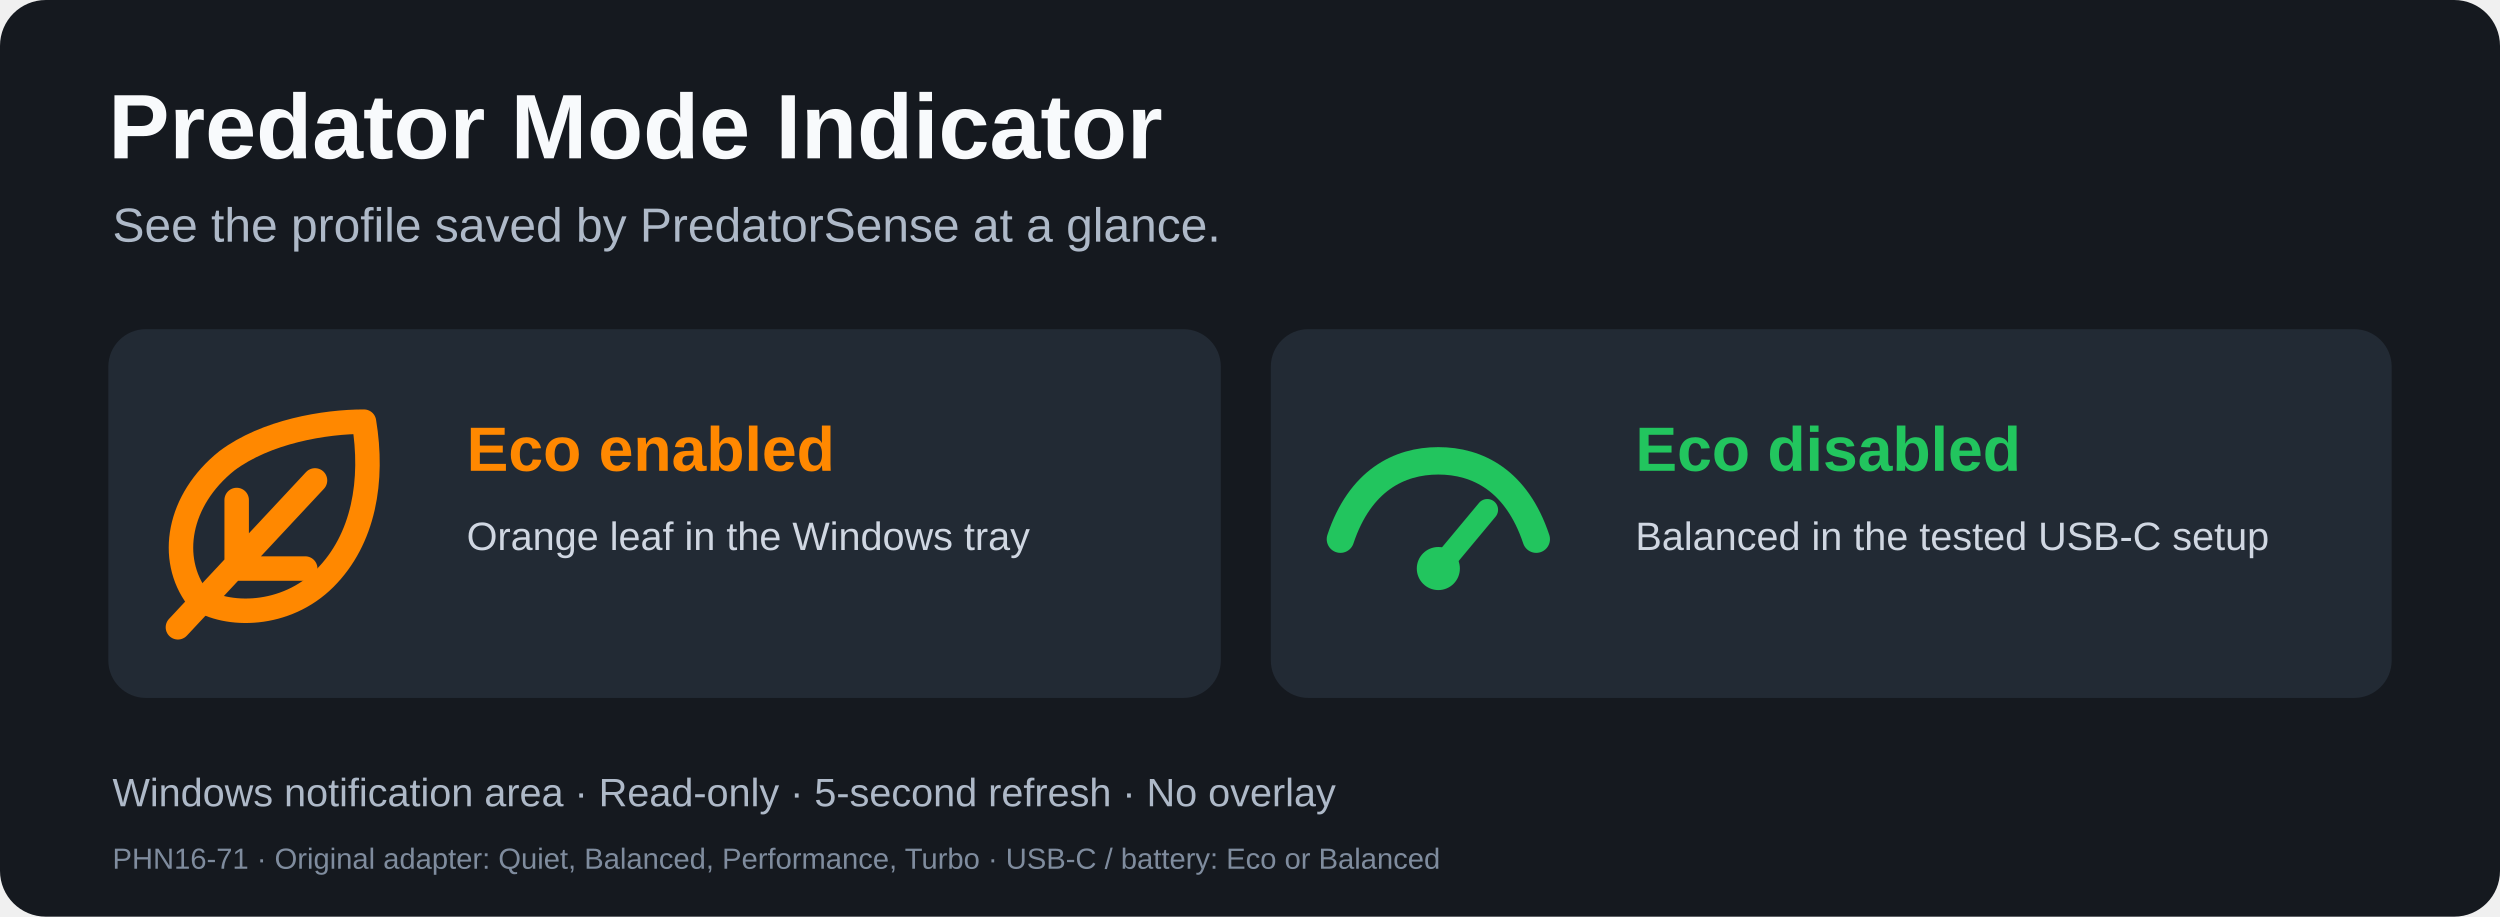
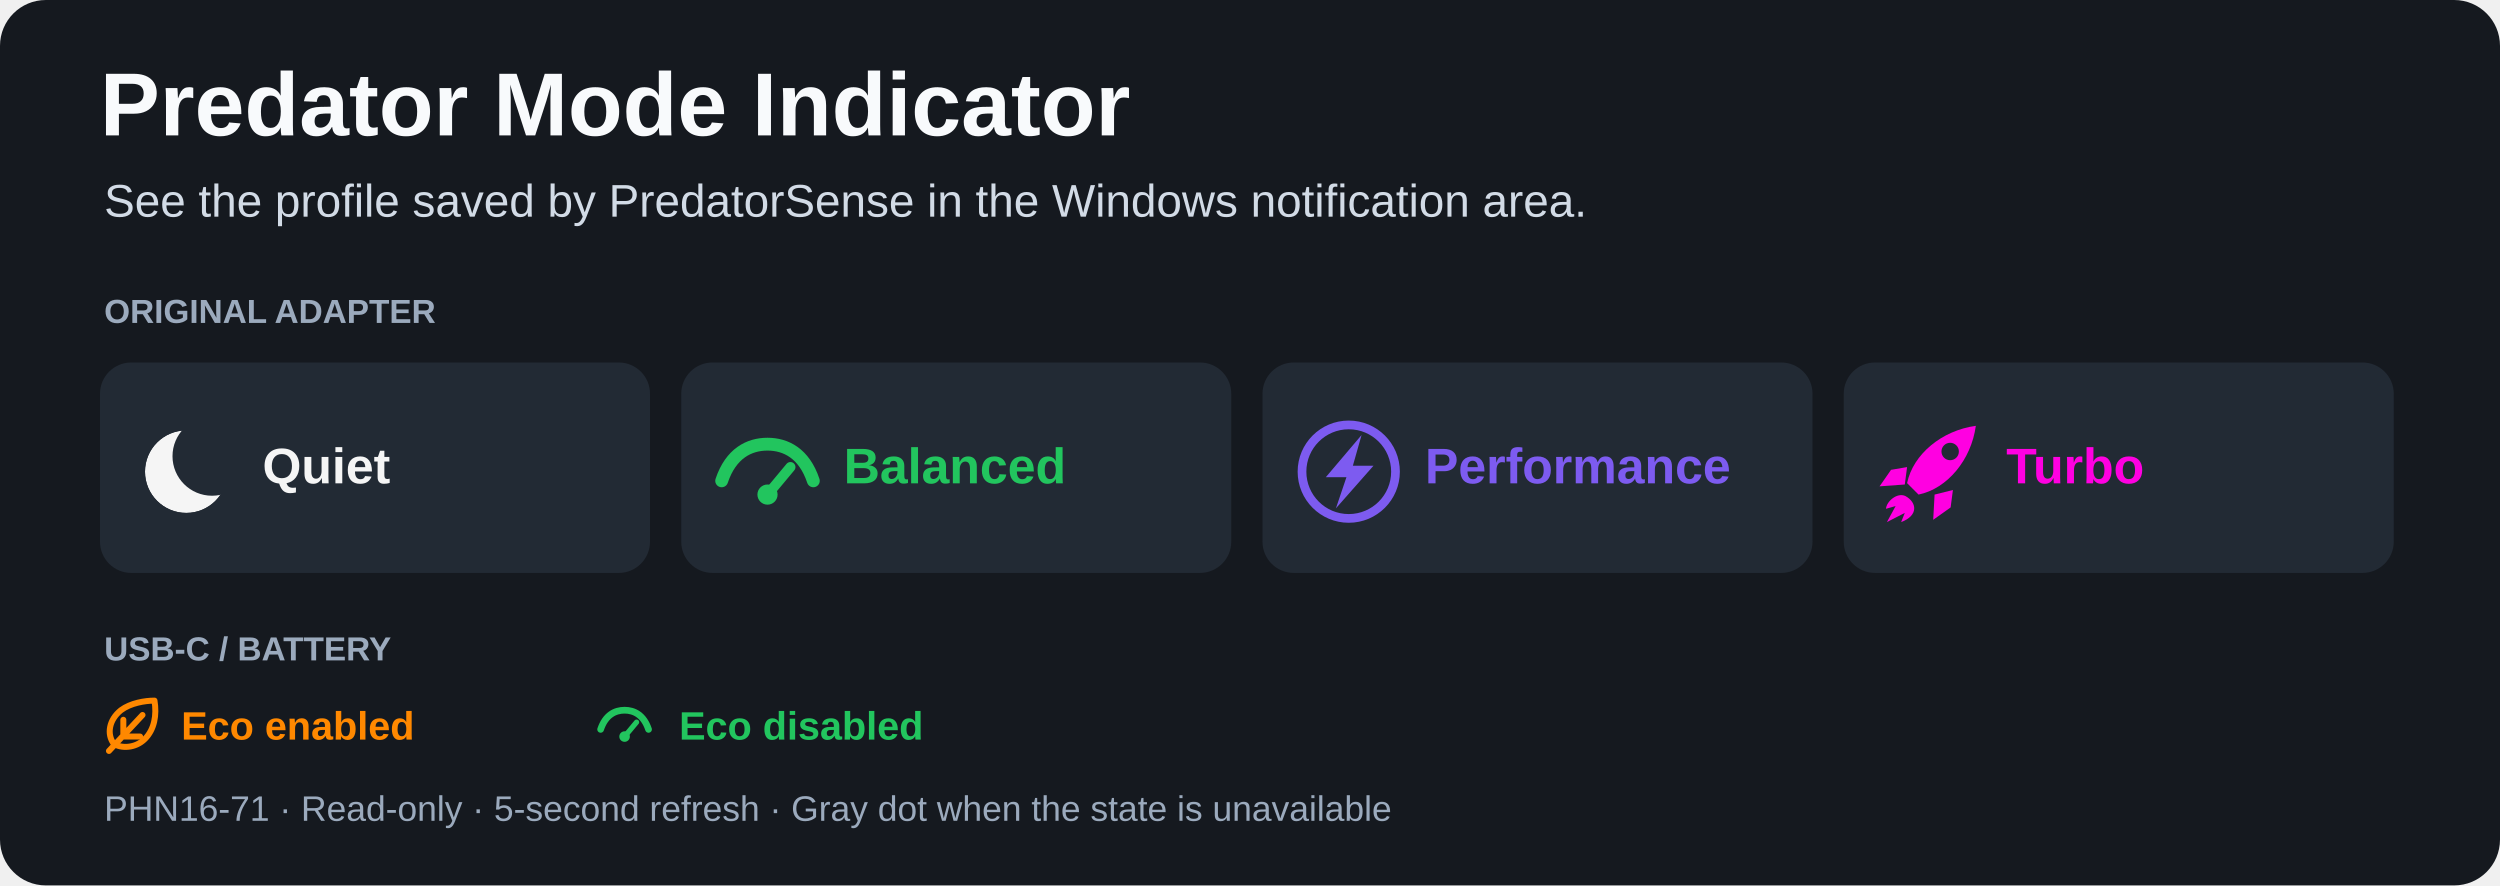
- <svg xmlns="http://www.w3.org/2000/svg" width="1200" height="440" viewBox="0 0 1200 440">
-   <rect width="1200" height="440" rx="22" fill="#15191f" />
-   <text x="52" y="76" fill="#f8fafc" font-family="Segoe UI,Arial,sans-serif" font-size="44" font-weight="700">Predator Mode Indicator</text>
-   <text x="54" y="116" fill="#aeb9c8" font-family="Segoe UI,Arial,sans-serif" font-size="23">See the profile saved by PredatorSense at a glance.</text>
-   <rect x="52" y="158" width="534" height="177" rx="18" fill="#222a34" />
-   <rect x="610" y="158" width="538" height="177" rx="18" fill="#222a34" />
-   <g transform="translate(76 193) scale(4.7)">
-     <path d="M4 20 C1 16 2 10 7 6 C11 3 17 2 21 2 C22 8 21 14 17 18 C13 22 7 22 4 20" fill="none" stroke="#FF8800" stroke-width="2.5" stroke-linecap="round" stroke-linejoin="round" />
-     <path d="M2 23 L16 8 M8 17 L8 10 M8 17 L15 17" fill="none" stroke="#FF8800" stroke-width="2.5" stroke-linecap="round" stroke-linejoin="round" />
+ <svg xmlns="http://www.w3.org/2000/svg" width="1200" height="425" viewBox="0 0 1200 425">
+   <rect width="1200" height="425" rx="22" fill="#15191f" />
+   <text x="48" y="65" fill="#F8FAFC" font-family="Segoe UI, Arial, sans-serif" font-size="43" font-weight="700">Predator Mode Indicator</text>
+   <text x="50" y="104" fill="#D2DBE6" font-family="Segoe UI, Arial, sans-serif" font-size="22" font-weight="400">See the profile saved by PredatorSense in the Windows notification area.</text>
+   <text x="50" y="155" fill="#9BAABD" font-family="Segoe UI, Arial, sans-serif" font-size="16" font-weight="700">ORIGINAL ADAPTER</text>
+   <rect x="48" y="174" width="264" height="101" rx="15" fill="#222a34" />
+   <g transform="translate(63 200) scale(2.2)">
+     <mask id="moon">
+       <circle cx="12" cy="12" r="9" fill="white" />
+       <circle cx="17.625" cy="8.625" r="8.625" fill="black" />
+     </mask>
+     <circle cx="12" cy="12" r="9" fill="#F5F5F5" mask="url(#moon)" />
  </g>
-   <text x="224" y="226" fill="#ff8800" font-family="Segoe UI,Arial,sans-serif" font-size="30" font-weight="700">Eco enabled</text>
-   <text x="224" y="264" fill="#d0d7e2" font-family="Segoe UI,Arial,sans-serif" font-size="19">Orange leaf in the Windows tray</text>
-   <g transform="translate(634 193) scale(4.7)">
+   <text x="126" y="232" fill="#F5F5F5" font-family="Segoe UI, Arial, sans-serif" font-size="24" font-weight="700">Quiet</text>
+   <rect x="327" y="174" width="264" height="101" rx="15" fill="#222a34" />
+   <g transform="translate(342 200) scale(2.2)">
    <path d="M2 14 C4 8 8 6 12 6 C16 6 20 8 22 14" fill="none" stroke="#22C55E" stroke-width="2.8" stroke-linecap="round" stroke-linejoin="round" />
    <path d="M12 17 L17 11" fill="none" stroke="#22C55E" stroke-width="2.2" stroke-linecap="round" stroke-linejoin="round" />
    <circle cx="12" cy="17" r="2.2" fill="#22C55E" />
  </g>
-   <text x="785" y="226" fill="#22c55e" font-family="Segoe UI,Arial,sans-serif" font-size="30" font-weight="700">Eco disabled</text>
-   <text x="785" y="264" fill="#d0d7e2" font-family="Segoe UI,Arial,sans-serif" font-size="19">Balanced in the tested USB-C setup</text>
-   <text x="54" y="387" fill="#aeb9c8" font-family="Segoe UI,Arial,sans-serif" font-size="19">Windows notification area  ·  Read-only  ·  5-second refresh  ·  No overlay</text>
-   <text x="54" y="417" fill="#7f8c9e" font-family="Segoe UI,Arial,sans-serif" font-size="14">PHN16-71  ·  Original adapter: Quiet, Balanced, Performance, Turbo  ·  USB-C / battery: Eco or Balanced</text>
+   <text x="405" y="232" fill="#22C55E" font-family="Segoe UI, Arial, sans-serif" font-size="24" font-weight="700">Balanced</text>
+   <rect x="606" y="174" width="264" height="101" rx="15" fill="#222a34" />
+   <g transform="translate(621 200) scale(2.2)">
+     <circle cx="12" cy="12" r="10.2" fill="none" stroke="#7D5BF0" stroke-width="1.9" stroke-linecap="round" stroke-linejoin="round" />
+     <path d="M14.8 4 L7 13.2 L11.5 13.2 L9.2 20 L17.4 10.7 L12.9 10.7 Z" fill="#7D5BF0" />
+   </g>
+   <text x="684" y="232" fill="#7D5BF0" font-family="Segoe UI, Arial, sans-serif" font-size="24" font-weight="700">Performance</text>
+   <rect x="885" y="174" width="264" height="101" rx="15" fill="#222a34" />
+   <g transform="translate(900 200) scale(2.2)">
+     <defs>
+       <mask id="window">
+         <rect width="24" height="24" fill="white" />
+         <circle cx="16.4" cy="7.6" r="1.9" fill="black" />
+       </mask>
+     </defs>
+     <g mask="url(#window)">
+       <path d="M7 11 L3.5 11.6 L1 15.2 L6.5 14.8 Z" fill="#FF00E1" />
+       <path d="M13 17 L12.7 22.5 L16.5 19.8 L17 16 Z" fill="#FF00E1" />
+       <path d="M7 14.5 C8.3 8.2 14.6 3 22 2 C21 9.4 15.8 15.7 9.5 17 Z" fill="#FF00E1" />
+       <path d="M6.6 17.3 C4.8 16.5 2.5 18.5 2.4 20.1 L4.5 19.5 L2.6 23 L6.5 21 L5.7 23 C9.5 21.6 9.2 18.7 6.6 17.3 Z" fill="#FF00E1" />
+     </g>
+   </g>
+   <text x="963" y="232" fill="#FF00E1" font-family="Segoe UI, Arial, sans-serif" font-size="24" font-weight="700">Turbo</text>
+   <text x="50" y="317" fill="#9BAABD" font-family="Segoe UI, Arial, sans-serif" font-size="16" font-weight="700">USB-C / BATTERY</text>
+   <g transform="translate(50 334) scale(1.15)">
+     <path d="M4 20 C1 16 2 10 7 6 C11 3 17 2 21 2 C22 8 21 14 17 18 C13 22 7 22 4 20" fill="none" stroke="#FF8800" stroke-width="2.5" stroke-linecap="round" stroke-linejoin="round" />
+     <path d="M2 23 L16 8 M8 17 L8 10 M8 17 L15 17" fill="none" stroke="#FF8800" stroke-width="2.5" stroke-linecap="round" stroke-linejoin="round" />
+   </g>
+   <text x="87" y="355" fill="#FF8800" font-family="Segoe UI, Arial, sans-serif" font-size="19" font-weight="700">Eco enabled</text>
+   <g transform="translate(286 334) scale(1.15)">
+     <path d="M2 14 C4 8 8 6 12 6 C16 6 20 8 22 14" fill="none" stroke="#22C55E" stroke-width="2.8" stroke-linecap="round" stroke-linejoin="round" />
+     <path d="M12 17 L17 11" fill="none" stroke="#22C55E" stroke-width="2.2" stroke-linecap="round" stroke-linejoin="round" />
+     <circle cx="12" cy="17" r="2.2" fill="#22C55E" />
+   </g>
+   <text x="326" y="355" fill="#22C55E" font-family="Segoe UI, Arial, sans-serif" font-size="19" font-weight="700">Eco disabled</text>
+   <text x="50" y="394" fill="#9BAABD" font-family="Segoe UI, Arial, sans-serif" font-size="17" font-weight="400">PHN16-71  ·  Read-only  ·  5-second refresh  ·  Gray dot when the state is unavailable</text>
</svg>
